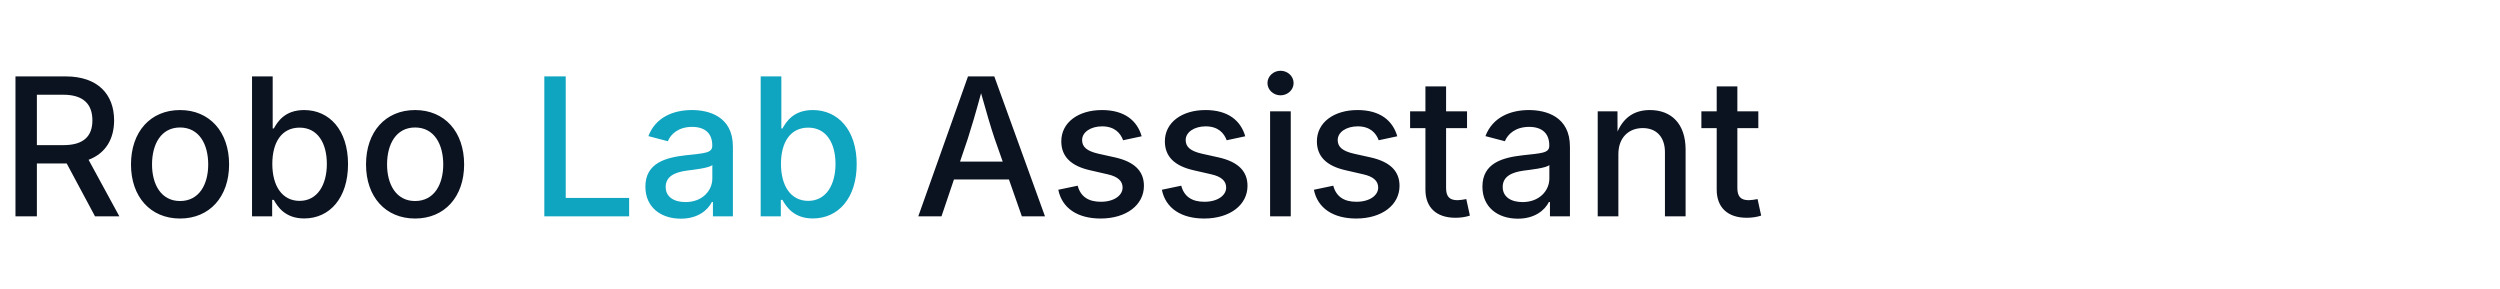
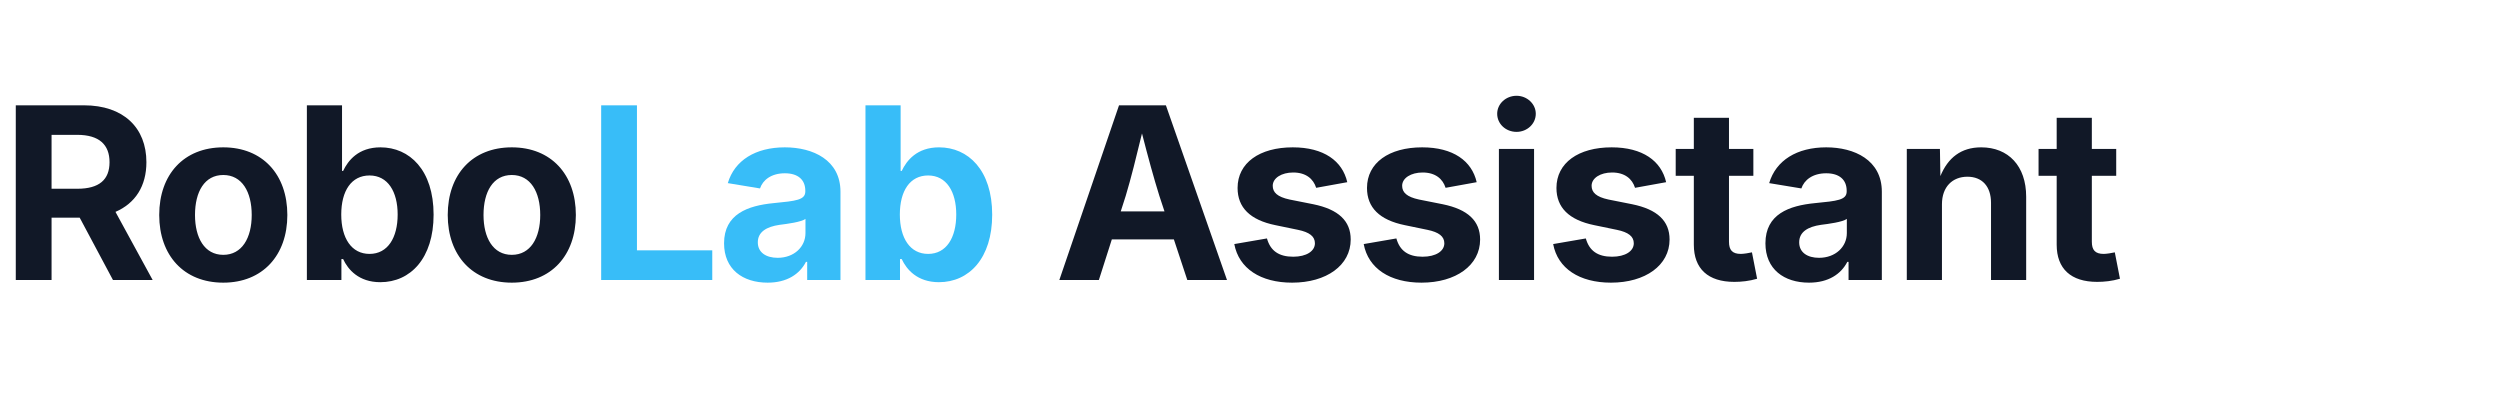
- <svg xmlns="http://www.w3.org/2000/svg" width="520" height="60" viewBox="0 0 520 60">
-   <rect width="100%" height="100%" fill="none" />
-   <g font-family="Inter, system-ui, -apple-system, Segoe UI, Roboto, Arial, sans-serif" font-weight="500" font-size="40">
-     <text x="0" y="45" fill="#0b1220">Robo</text>
-     <text x="110" y="45" fill="#0fa4c0">Lab</text>
-     <text x="190" y="45" fill="#0b1220"> Assistant</text>
-   </g>
+ <svg xmlns="http://www.w3.org/2000/svg" width="250" height="40" viewBox="0 0 250 40">
+   <style>
+         .wordmark {
+             font-family: 'Inter', sans-serif;
+             font-size: 24px;
+             font-weight: 700;
+             letter-spacing: -0.5px;
+             fill: #111827; /* Tailwind's gray-900 for dark version */
+         }
+         .highlight {
+             fill: #38bdf8; /* Tailwind's sky-400 */
+         }
+     </style>
+   <text x="0" y="28" class="wordmark">
+         Robo<tspan class="highlight">Lab</tspan> Assistant
+     </text>
</svg>
